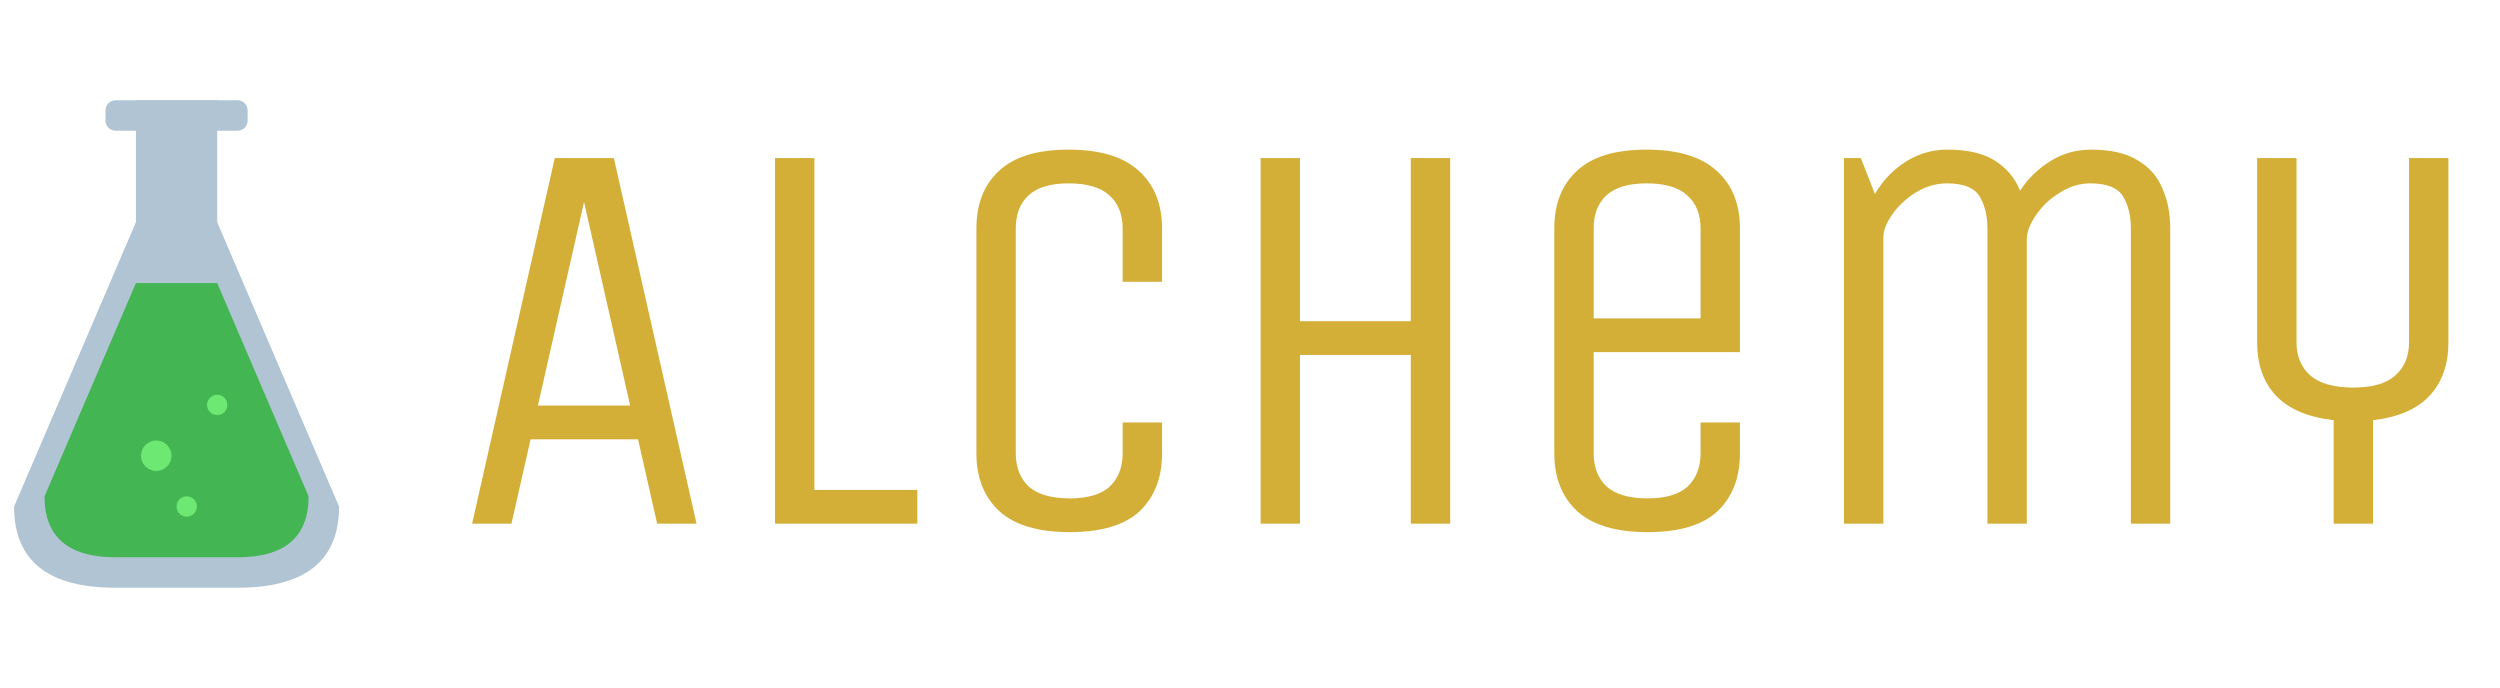
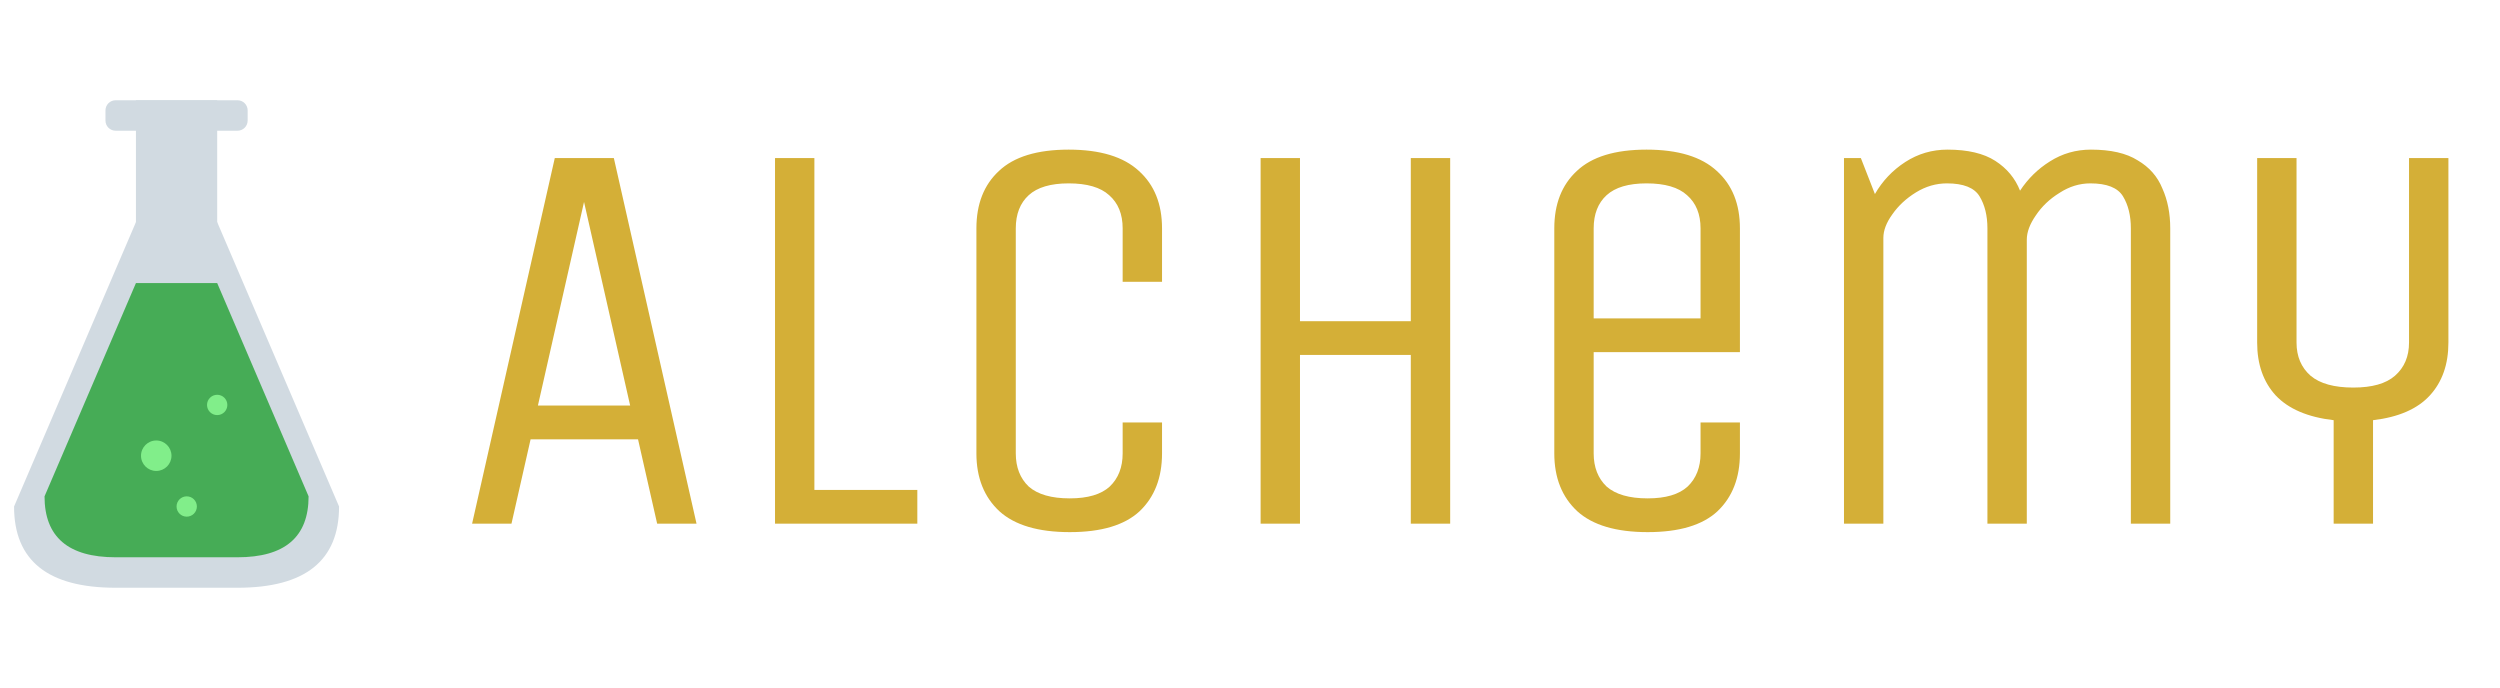
<svg xmlns="http://www.w3.org/2000/svg" width="160" height="44" viewBox="0 0 160 44" fill="none">
-   <path d="M13.9 6.416H8.7V14.866H13.9V6.416Z" fill="#B1C4D3" />
-   <path d="M15.2 6.416H7.4C7.041 6.416 6.75 6.707 6.75 7.066V7.716C6.75 8.075 7.041 8.366 7.4 8.366H15.2C15.559 8.366 15.85 8.075 15.85 7.716V7.066C15.85 6.707 15.559 6.416 15.2 6.416Z" fill="#B1C4D3" />
-   <path d="M8.7 14.216L0.9 32.416C0.9 35.883 3.067 37.616 7.4 37.616H15.2C19.533 37.616 21.7 35.883 21.7 32.416L13.9 14.216H8.7Z" fill="#B1C4D3" />
-   <path opacity="0.7" d="M8.7 18.116L2.85 31.766C2.85 34.366 4.367 35.666 7.4 35.666H15.2C18.233 35.666 19.75 34.366 19.75 31.766L13.9 18.116H8.7Z" fill="#15AF1C" />
-   <path opacity="0.8" d="M10 30.141C10.539 30.141 10.975 29.705 10.975 29.166C10.975 28.628 10.539 28.191 10 28.191C9.462 28.191 9.025 28.628 9.025 29.166C9.025 29.705 9.462 30.141 10 30.141Z" fill="#76F57B" />
-   <path opacity="0.8" d="M13.9 26.566C14.259 26.566 14.55 26.275 14.55 25.916C14.55 25.557 14.259 25.266 13.9 25.266C13.541 25.266 13.25 25.557 13.25 25.916C13.25 26.275 13.541 26.566 13.9 26.566Z" fill="#76F57B" />
-   <path opacity="0.8" d="M11.95 33.066C12.309 33.066 12.6 32.775 12.6 32.416C12.6 32.057 12.309 31.766 11.95 31.766C11.591 31.766 11.3 32.057 11.3 32.416C11.3 32.775 11.591 33.066 11.95 33.066Z" fill="#76F57B" />
+   <path d="M13.9 6.416H8.7V14.866H13.9V6.416Z" fill="#D1DAE1" />
+   <path d="M15.2 6.416H7.4C7.041 6.416 6.75 6.707 6.75 7.066V7.716C6.75 8.075 7.041 8.366 7.4 8.366H15.2C15.559 8.366 15.85 8.075 15.85 7.716V7.066C15.85 6.707 15.559 6.416 15.2 6.416Z" fill="#D1DAE1" />
+   <path d="M8.7 14.216L0.9 32.416C0.9 35.883 3.067 37.616 7.4 37.616H15.2C19.533 37.616 21.7 35.883 21.7 32.416L13.9 14.216H8.7Z" fill="#D1DAE1" />
+   <path opacity="0.7" d="M8.7 18.116L2.85 31.766C2.85 34.366 4.367 35.666 7.4 35.666H15.2C18.233 35.666 19.75 34.366 19.75 31.766L13.9 18.116H8.7Z" fill="#0C991B" />
+   <path opacity="0.8" d="M10 30.141C10.539 30.141 10.975 29.705 10.975 29.166C10.975 28.628 10.539 28.191 10 28.191C9.462 28.191 9.025 28.628 9.025 29.166C9.025 29.705 9.462 30.141 10 30.141Z" fill="#90FF97" />
+   <path opacity="0.8" d="M13.9 26.566C14.259 26.566 14.55 26.275 14.55 25.916C14.55 25.557 14.259 25.266 13.9 25.266C13.541 25.266 13.25 25.557 13.25 25.916C13.25 26.275 13.541 26.566 13.9 26.566Z" fill="#90FF97" />
+   <path opacity="0.8" d="M11.95 33.066C12.309 33.066 12.6 32.775 12.6 32.416C12.6 32.057 12.309 31.766 11.95 31.766C11.591 31.766 11.3 32.057 11.3 32.416C11.3 32.775 11.591 33.066 11.95 33.066Z" fill="#90FF97" />
  <path d="M39.286 10.116L44.578 33.516H42.058L40.834 28.116H33.958L32.734 33.516H30.214L35.506 10.116H39.286ZM34.426 25.956H40.33L37.378 12.924L34.426 25.956ZM49.601 10.116H52.121V31.356H58.709V33.516H49.601V10.116ZM71.85 27.036H74.37V29.016C74.37 30.576 73.89 31.812 72.93 32.724C71.97 33.612 70.482 34.056 68.466 34.056C66.45 34.056 64.95 33.612 63.966 32.724C62.982 31.812 62.49 30.576 62.49 29.016V14.616C62.49 13.056 62.97 11.832 63.93 10.944C64.89 10.032 66.378 9.576 68.394 9.576C70.41 9.576 71.91 10.032 72.894 10.944C73.878 11.832 74.37 13.056 74.37 14.616V18.036H71.85V14.616C71.85 13.704 71.562 12.996 70.986 12.492C70.434 11.988 69.57 11.736 68.394 11.736C67.242 11.736 66.39 11.988 65.838 12.492C65.286 12.996 65.01 13.704 65.01 14.616V29.016C65.01 29.904 65.286 30.612 65.838 31.14C66.414 31.644 67.29 31.896 68.466 31.896C69.618 31.896 70.47 31.644 71.022 31.14C71.574 30.612 71.85 29.904 71.85 29.016V27.036ZM80.679 33.516V10.116H83.199V20.556H90.291V10.116H92.811V33.516H90.291V22.716H83.199V33.516H80.679ZM108.835 27.036H111.355V29.016C111.355 30.576 110.875 31.812 109.915 32.724C108.955 33.612 107.467 34.056 105.451 34.056C103.435 34.056 101.935 33.612 100.951 32.724C99.967 31.812 99.475 30.576 99.475 29.016V14.616C99.475 13.056 99.955 11.832 100.915 10.944C101.875 10.032 103.363 9.576 105.379 9.576C107.395 9.576 108.895 10.032 109.879 10.944C110.863 11.832 111.355 13.056 111.355 14.616V22.536H101.995V29.016C101.995 29.904 102.271 30.612 102.823 31.14C103.399 31.644 104.275 31.896 105.451 31.896C106.603 31.896 107.455 31.644 108.007 31.14C108.559 30.612 108.835 29.904 108.835 29.016V27.036ZM101.995 20.376H108.835V14.616C108.835 13.704 108.547 12.996 107.971 12.492C107.419 11.988 106.555 11.736 105.379 11.736C104.227 11.736 103.375 11.988 102.823 12.492C102.271 12.996 101.995 13.704 101.995 14.616V20.376ZM118.015 33.516V10.116H119.095L119.995 12.42C120.475 11.58 121.123 10.896 121.939 10.368C122.755 9.84 123.655 9.576 124.639 9.576C125.935 9.576 126.955 9.816 127.699 10.296C128.443 10.776 128.971 11.412 129.283 12.204C129.787 11.436 130.423 10.812 131.191 10.332C131.983 9.828 132.859 9.576 133.819 9.576C135.091 9.576 136.087 9.804 136.807 10.26C137.551 10.692 138.079 11.292 138.391 12.06C138.727 12.804 138.895 13.656 138.895 14.616V33.516H136.375V14.616C136.375 13.8 136.207 13.116 135.871 12.564C135.535 12.012 134.839 11.736 133.783 11.736C133.087 11.736 132.427 11.94 131.803 12.348C131.179 12.732 130.675 13.212 130.291 13.788C129.907 14.34 129.715 14.856 129.715 15.336V33.516H127.195V14.616C127.195 13.8 127.027 13.116 126.691 12.564C126.355 12.012 125.659 11.736 124.603 11.736C123.907 11.736 123.247 11.928 122.623 12.312C121.999 12.696 121.495 13.164 121.111 13.716C120.727 14.244 120.535 14.748 120.535 15.228V33.516H118.015ZM149.354 33.516V26.892C147.698 26.7 146.462 26.172 145.646 25.308C144.854 24.444 144.458 23.316 144.458 21.924V10.116H146.978V21.924C146.978 22.812 147.278 23.52 147.878 24.048C148.478 24.552 149.39 24.804 150.614 24.804C151.814 24.804 152.702 24.552 153.278 24.048C153.878 23.52 154.178 22.812 154.178 21.924V10.116H156.698V21.924C156.698 23.316 156.302 24.444 155.51 25.308C154.718 26.172 153.506 26.7 151.874 26.892V33.516H149.354Z" fill="#D4AF37" />
</svg>
